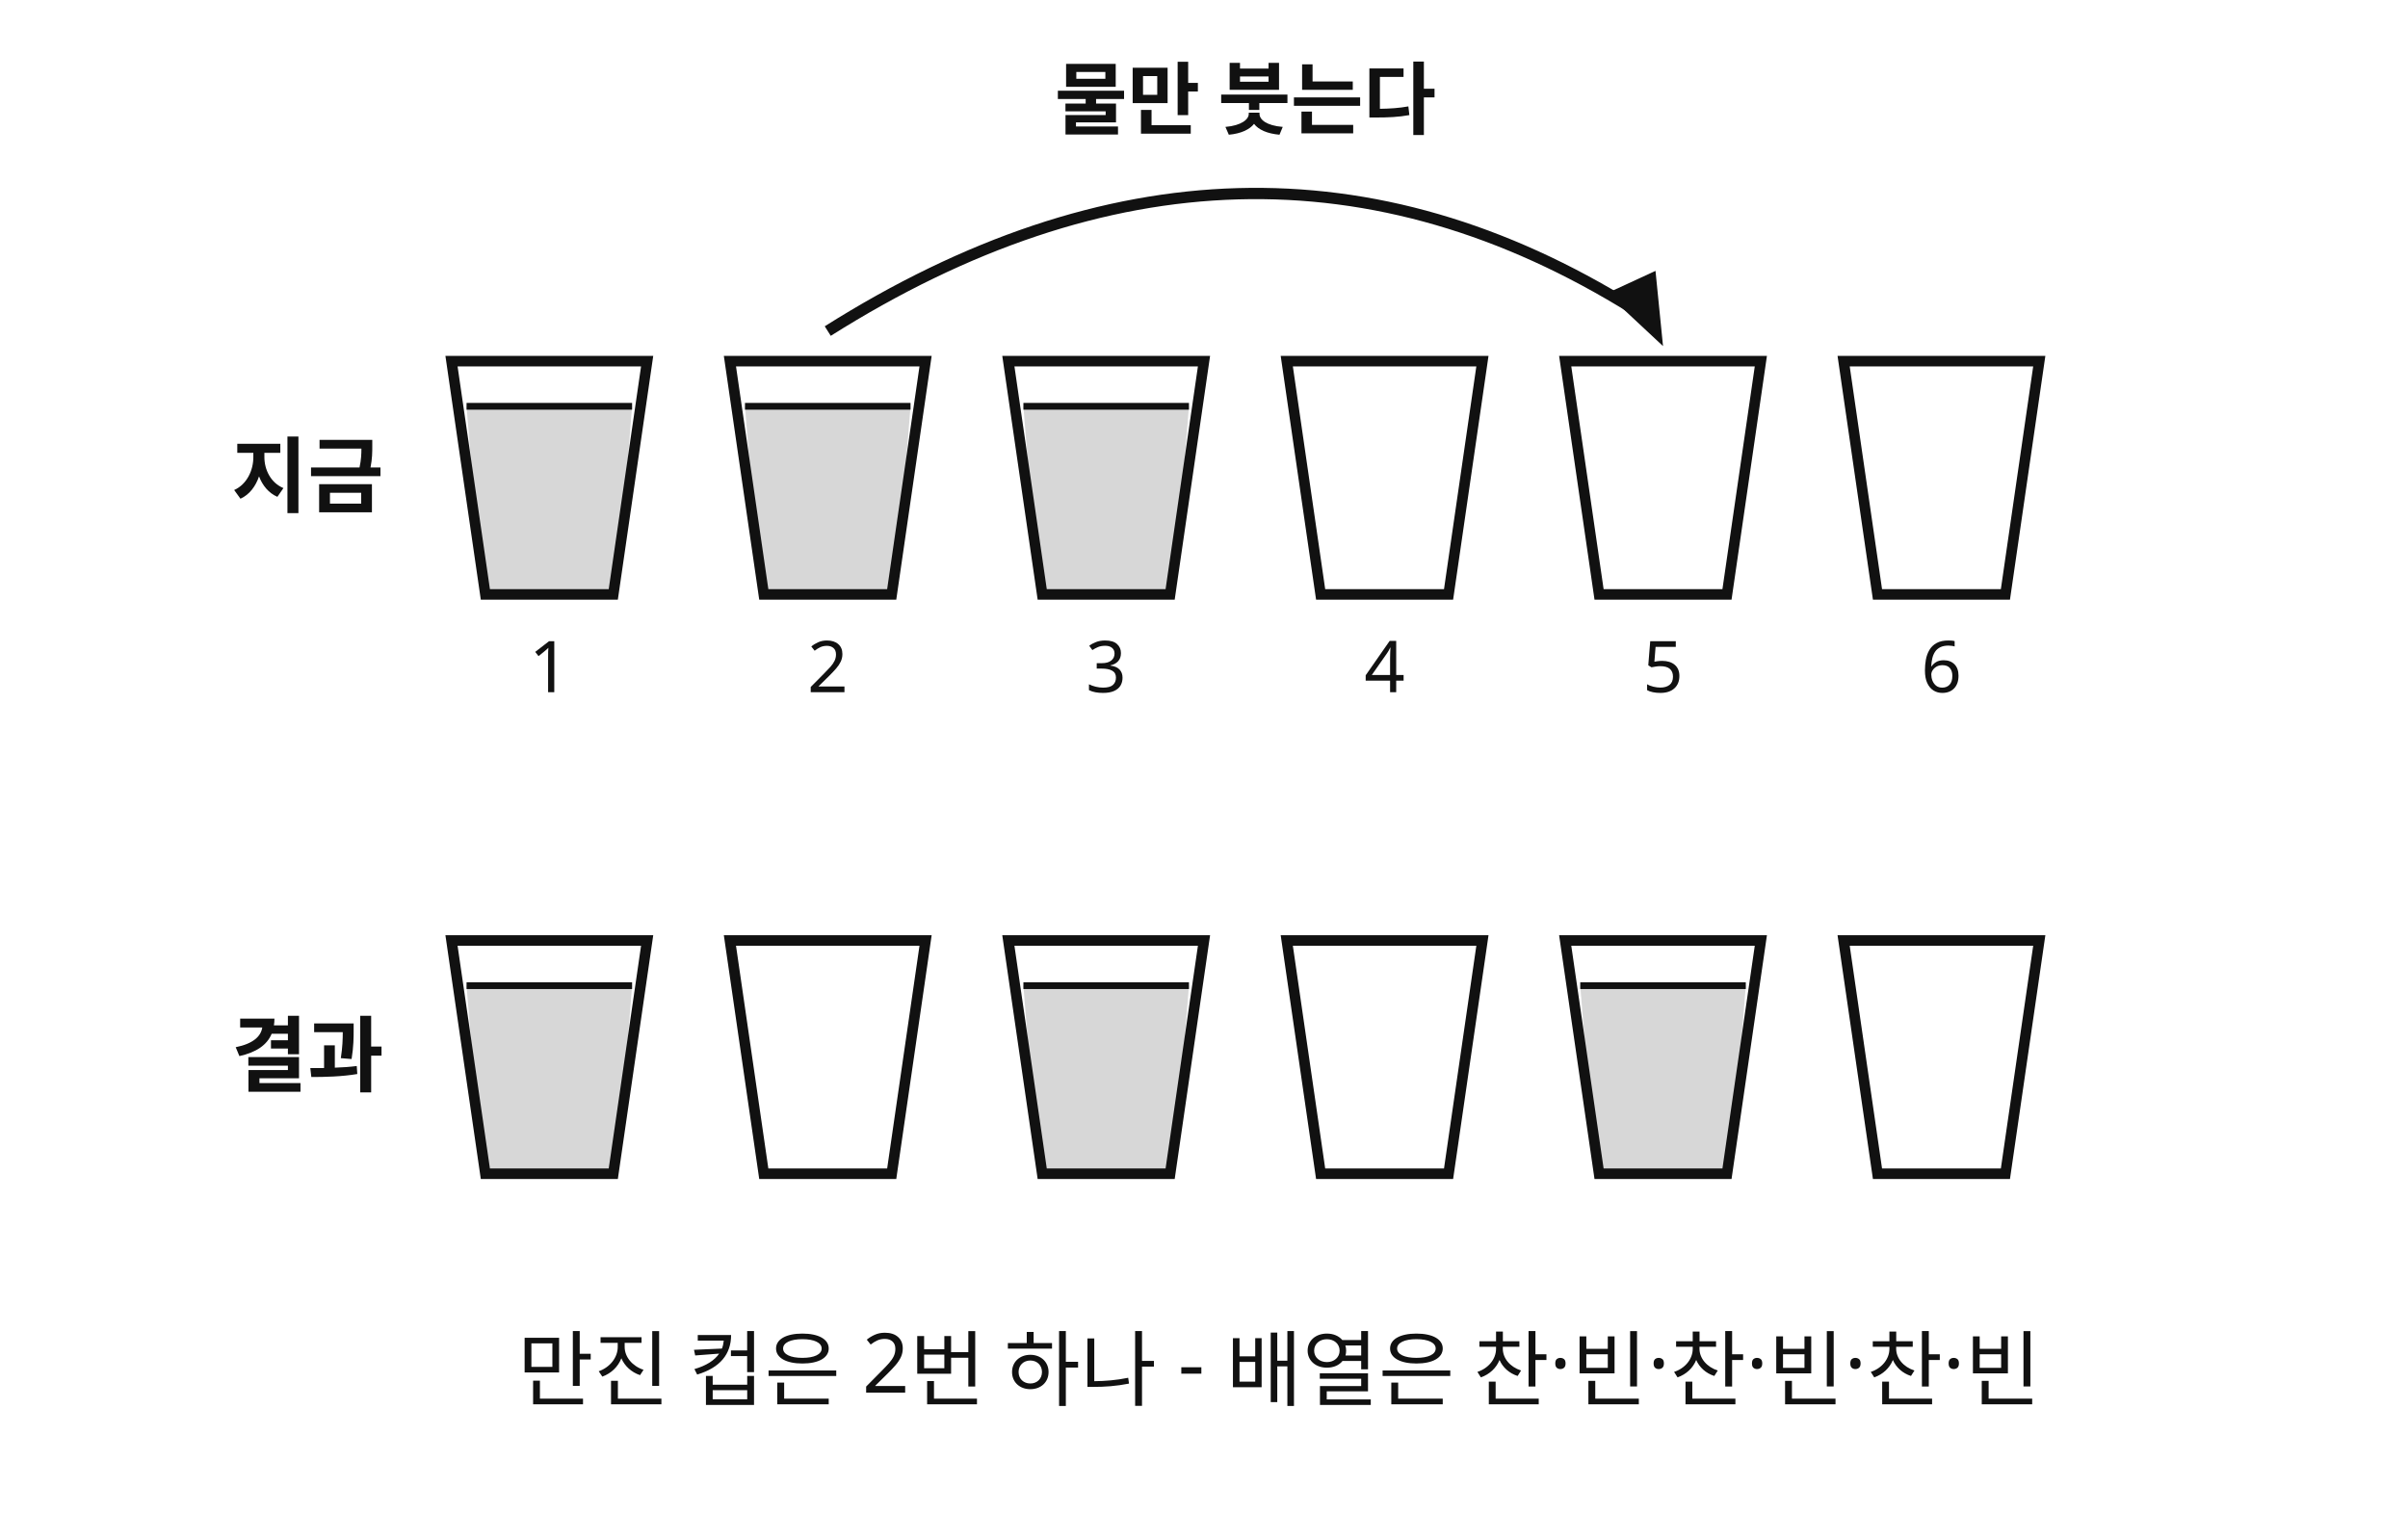
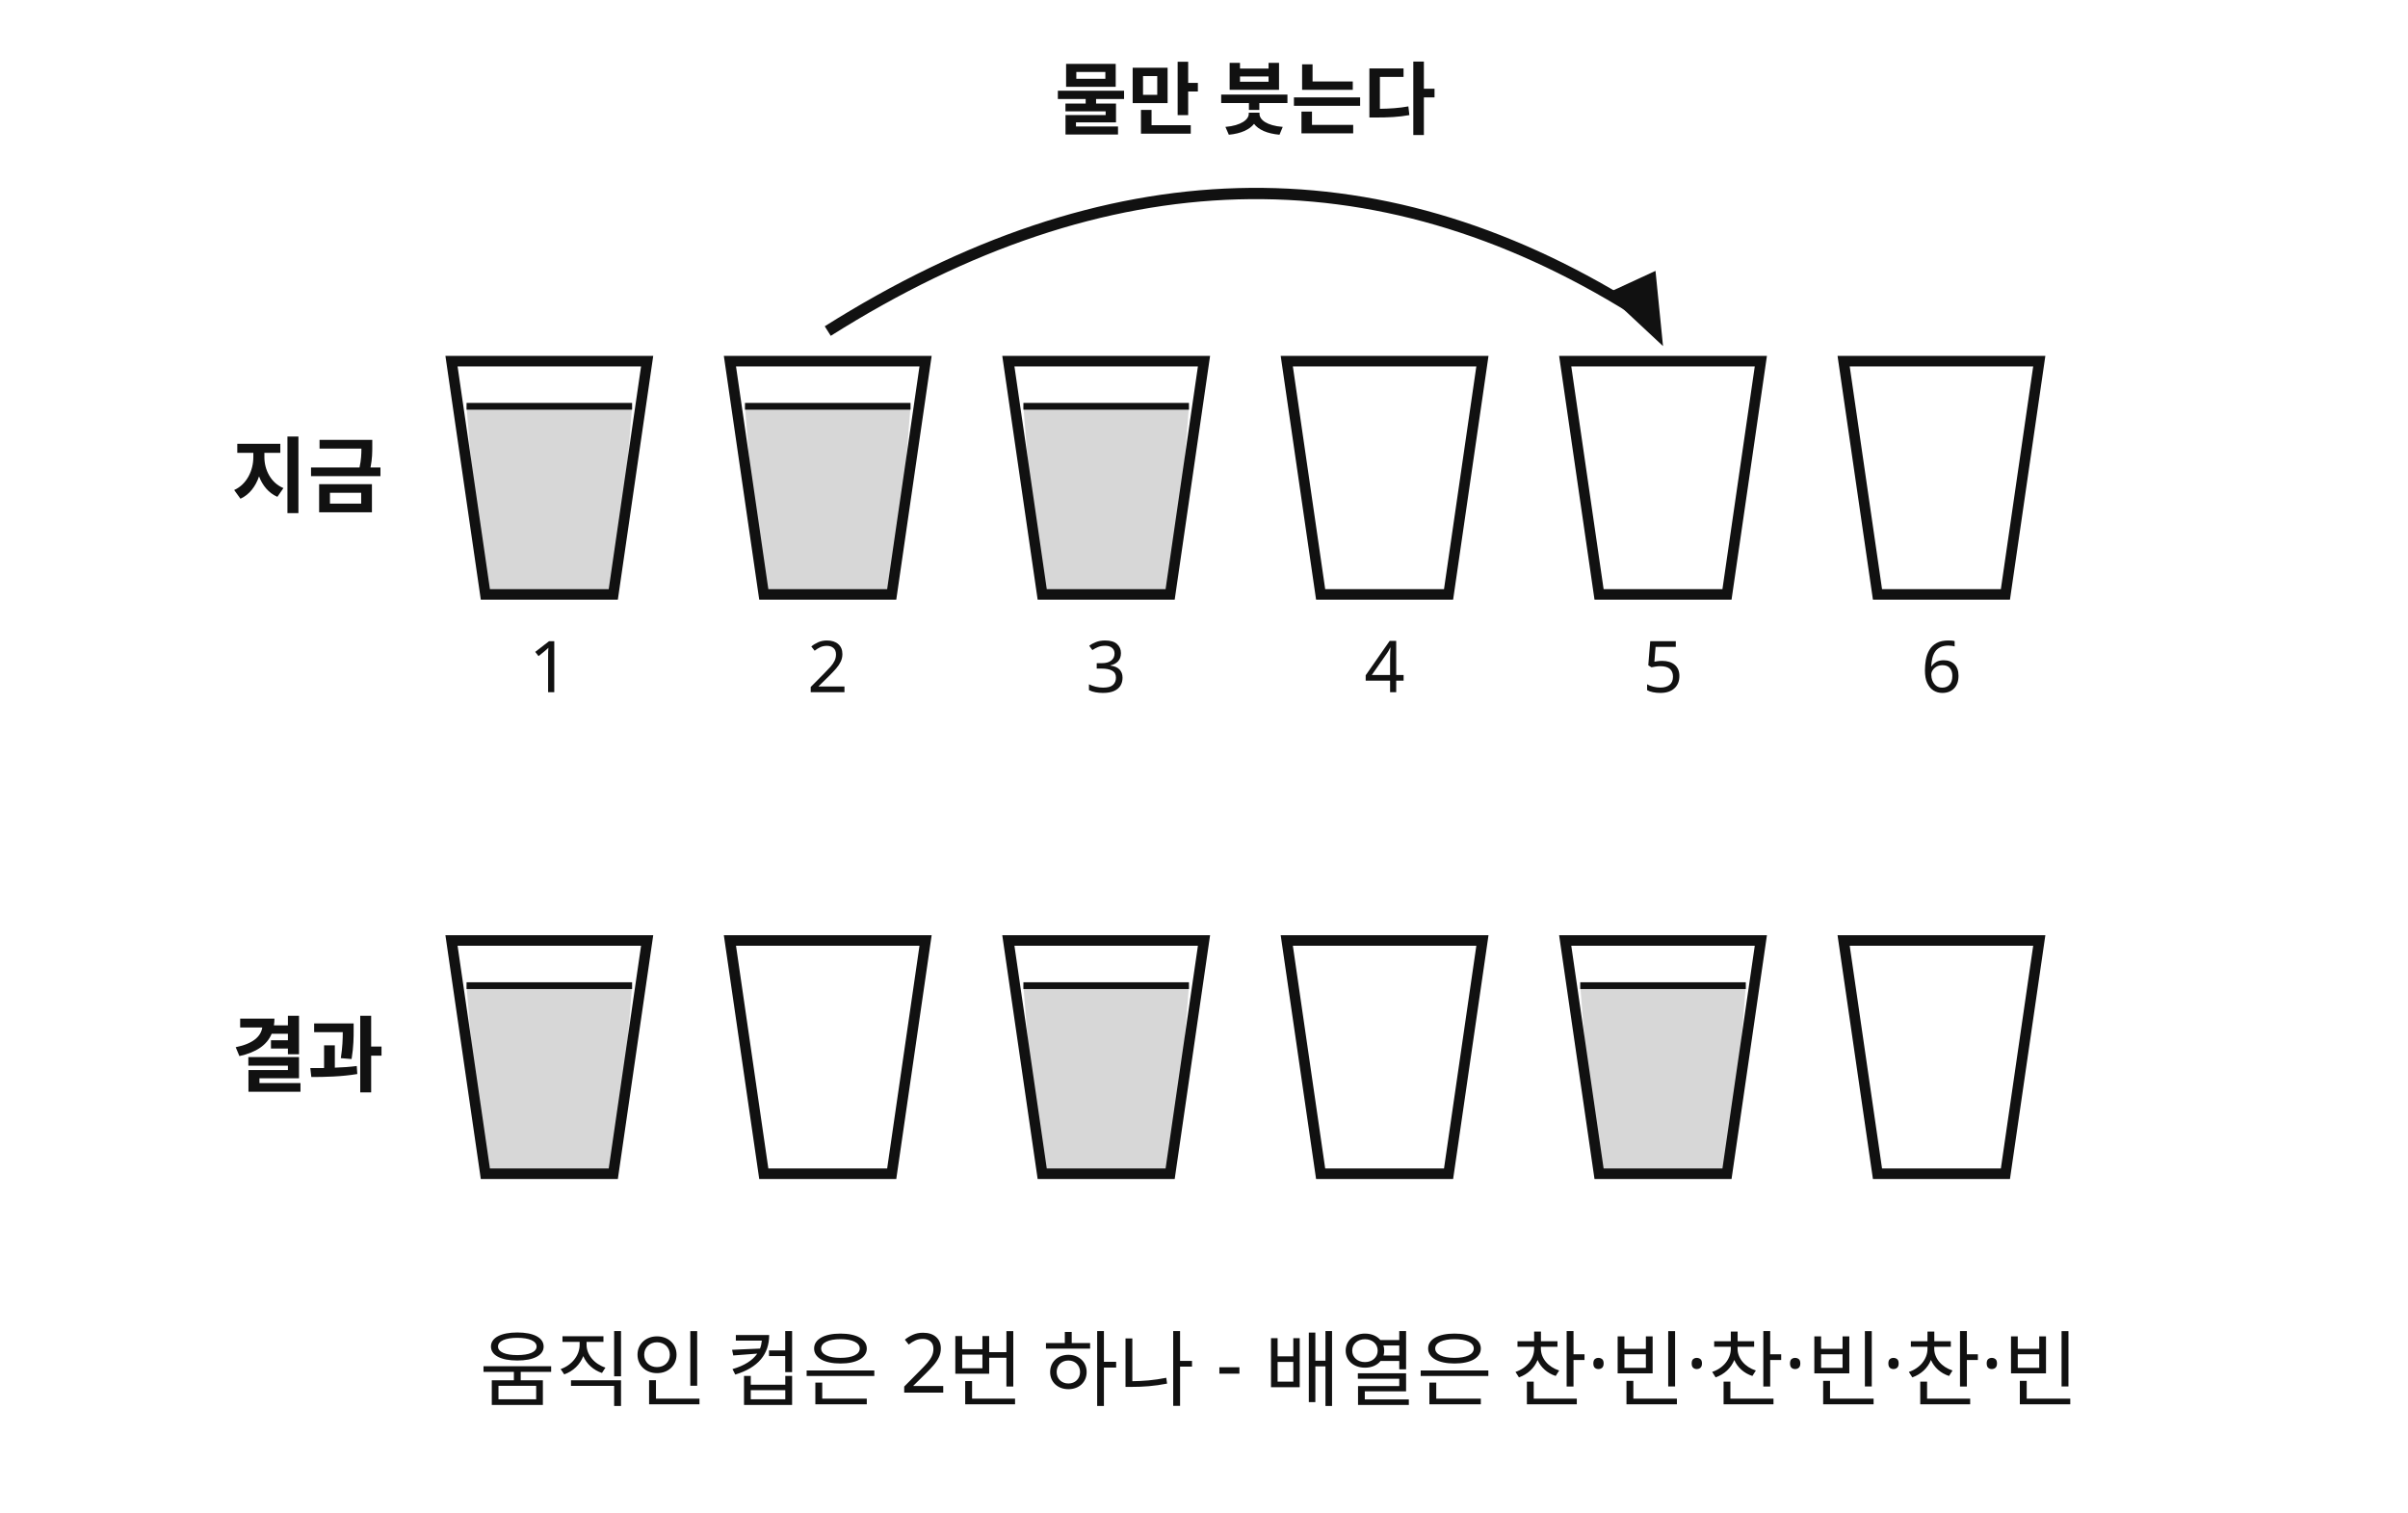
<svg xmlns="http://www.w3.org/2000/svg" viewBox="0 0 640 402" width="640" height="402">
  <text x="102" y="134.44" text-anchor="end" font-family="Pretendard, 'NanumSquareRound', sans-serif" font-size="22" font-weight="700" fill="#111111">지금</text>
  <g transform="translate(120,96)">
    <polygon points="4,12 48,12 44,62 8,62" fill="#d7d7d7" />
    <polygon points="0,0 52,0 43,62 9,62" fill="none" stroke="#111111" stroke-width="2.8" />
    <line x1="4" y1="12" x2="48" y2="12" stroke="#111111" stroke-width="1.8" />
    <text x="26.0" y="88" text-anchor="middle" font-family="Pretendard, 'NanumSquareRound', sans-serif" font-size="19" fill="#111111">1</text>
  </g>
  <g transform="translate(194,96)">
    <polygon points="4,12 48,12 44,62 8,62" fill="#d7d7d7" />
    <polygon points="0,0 52,0 43,62 9,62" fill="none" stroke="#111111" stroke-width="2.8" />
    <line x1="4" y1="12" x2="48" y2="12" stroke="#111111" stroke-width="1.8" />
    <text x="26.0" y="88" text-anchor="middle" font-family="Pretendard, 'NanumSquareRound', sans-serif" font-size="19" fill="#111111">2</text>
  </g>
  <g transform="translate(268,96)">
    <polygon points="4,12 48,12 44,62 8,62" fill="#d7d7d7" />
    <polygon points="0,0 52,0 43,62 9,62" fill="none" stroke="#111111" stroke-width="2.8" />
    <line x1="4" y1="12" x2="48" y2="12" stroke="#111111" stroke-width="1.8" />
    <text x="26.0" y="88" text-anchor="middle" font-family="Pretendard, 'NanumSquareRound', sans-serif" font-size="19" fill="#111111">3</text>
  </g>
  <g transform="translate(342,96)">
    <polygon points="0,0 52,0 43,62 9,62" fill="none" stroke="#111111" stroke-width="2.8" />
    <text x="26.0" y="88" text-anchor="middle" font-family="Pretendard, 'NanumSquareRound', sans-serif" font-size="19" fill="#111111">4</text>
  </g>
  <g transform="translate(416,96)">
    <polygon points="0,0 52,0 43,62 9,62" fill="none" stroke="#111111" stroke-width="2.8" />
    <text x="26.0" y="88" text-anchor="middle" font-family="Pretendard, 'NanumSquareRound', sans-serif" font-size="19" fill="#111111">5</text>
  </g>
  <g transform="translate(490,96)">
    <polygon points="0,0 52,0 43,62 9,62" fill="none" stroke="#111111" stroke-width="2.8" />
    <text x="26.0" y="88" text-anchor="middle" font-family="Pretendard, 'NanumSquareRound', sans-serif" font-size="19" fill="#111111">6</text>
  </g>
  <path d="M 220.0 88 Q 331.0 18 434.0 82" fill="none" stroke="#111111" stroke-width="3" />
  <polygon points="442.0,92 427.0,78 440.0,72" fill="#111111" />
  <text x="331.0" y="34" text-anchor="middle" font-family="Pretendard, 'NanumSquareRound', sans-serif" font-size="21" font-weight="700" fill="#111111">물만 붓는다</text>
  <text x="102" y="288.44" text-anchor="end" font-family="Pretendard, 'NanumSquareRound', sans-serif" font-size="22" font-weight="700" fill="#111111">결과</text>
  <g transform="translate(120,250)">
    <polygon points="4,12 48,12 44,62 8,62" fill="#d7d7d7" />
    <polygon points="0,0 52,0 43,62 9,62" fill="none" stroke="#111111" stroke-width="2.8" />
    <line x1="4" y1="12" x2="48" y2="12" stroke="#111111" stroke-width="1.8" />
  </g>
  <g transform="translate(194,250)">
    <polygon points="0,0 52,0 43,62 9,62" fill="none" stroke="#111111" stroke-width="2.8" />
  </g>
  <g transform="translate(268,250)">
    <polygon points="4,12 48,12 44,62 8,62" fill="#d7d7d7" />
    <polygon points="0,0 52,0 43,62 9,62" fill="none" stroke="#111111" stroke-width="2.8" />
    <line x1="4" y1="12" x2="48" y2="12" stroke="#111111" stroke-width="1.8" />
  </g>
  <g transform="translate(342,250)">
    <polygon points="0,0 52,0 43,62 9,62" fill="none" stroke="#111111" stroke-width="2.8" />
  </g>
  <g transform="translate(416,250)">
    <polygon points="4,12 48,12 44,62 8,62" fill="#d7d7d7" />
    <polygon points="0,0 52,0 43,62 9,62" fill="none" stroke="#111111" stroke-width="2.8" />
    <line x1="4" y1="12" x2="48" y2="12" stroke="#111111" stroke-width="1.8" />
  </g>
  <g transform="translate(490,250)">
    <polygon points="0,0 52,0 43,62 9,62" fill="none" stroke="#111111" stroke-width="2.8" />
  </g>
  <g transform="translate(340,372)">
    <text x="0" y="0" text-anchor="middle" font-family="Pretendard, 'NanumSquareRound', sans-serif" font-size="22" fill="#111111">
-       <tspan x="0" dy="0">만진 컵은 2번 하나 - 배열은 찬·빈·찬·빈·찬·빈</tspan>
+       <tspan x="0" dy="0">움직인 컵은 2번 하나 - 배열은 찬·빈·찬·빈·찬·빈</tspan>
    </text>
  </g>
</svg>
